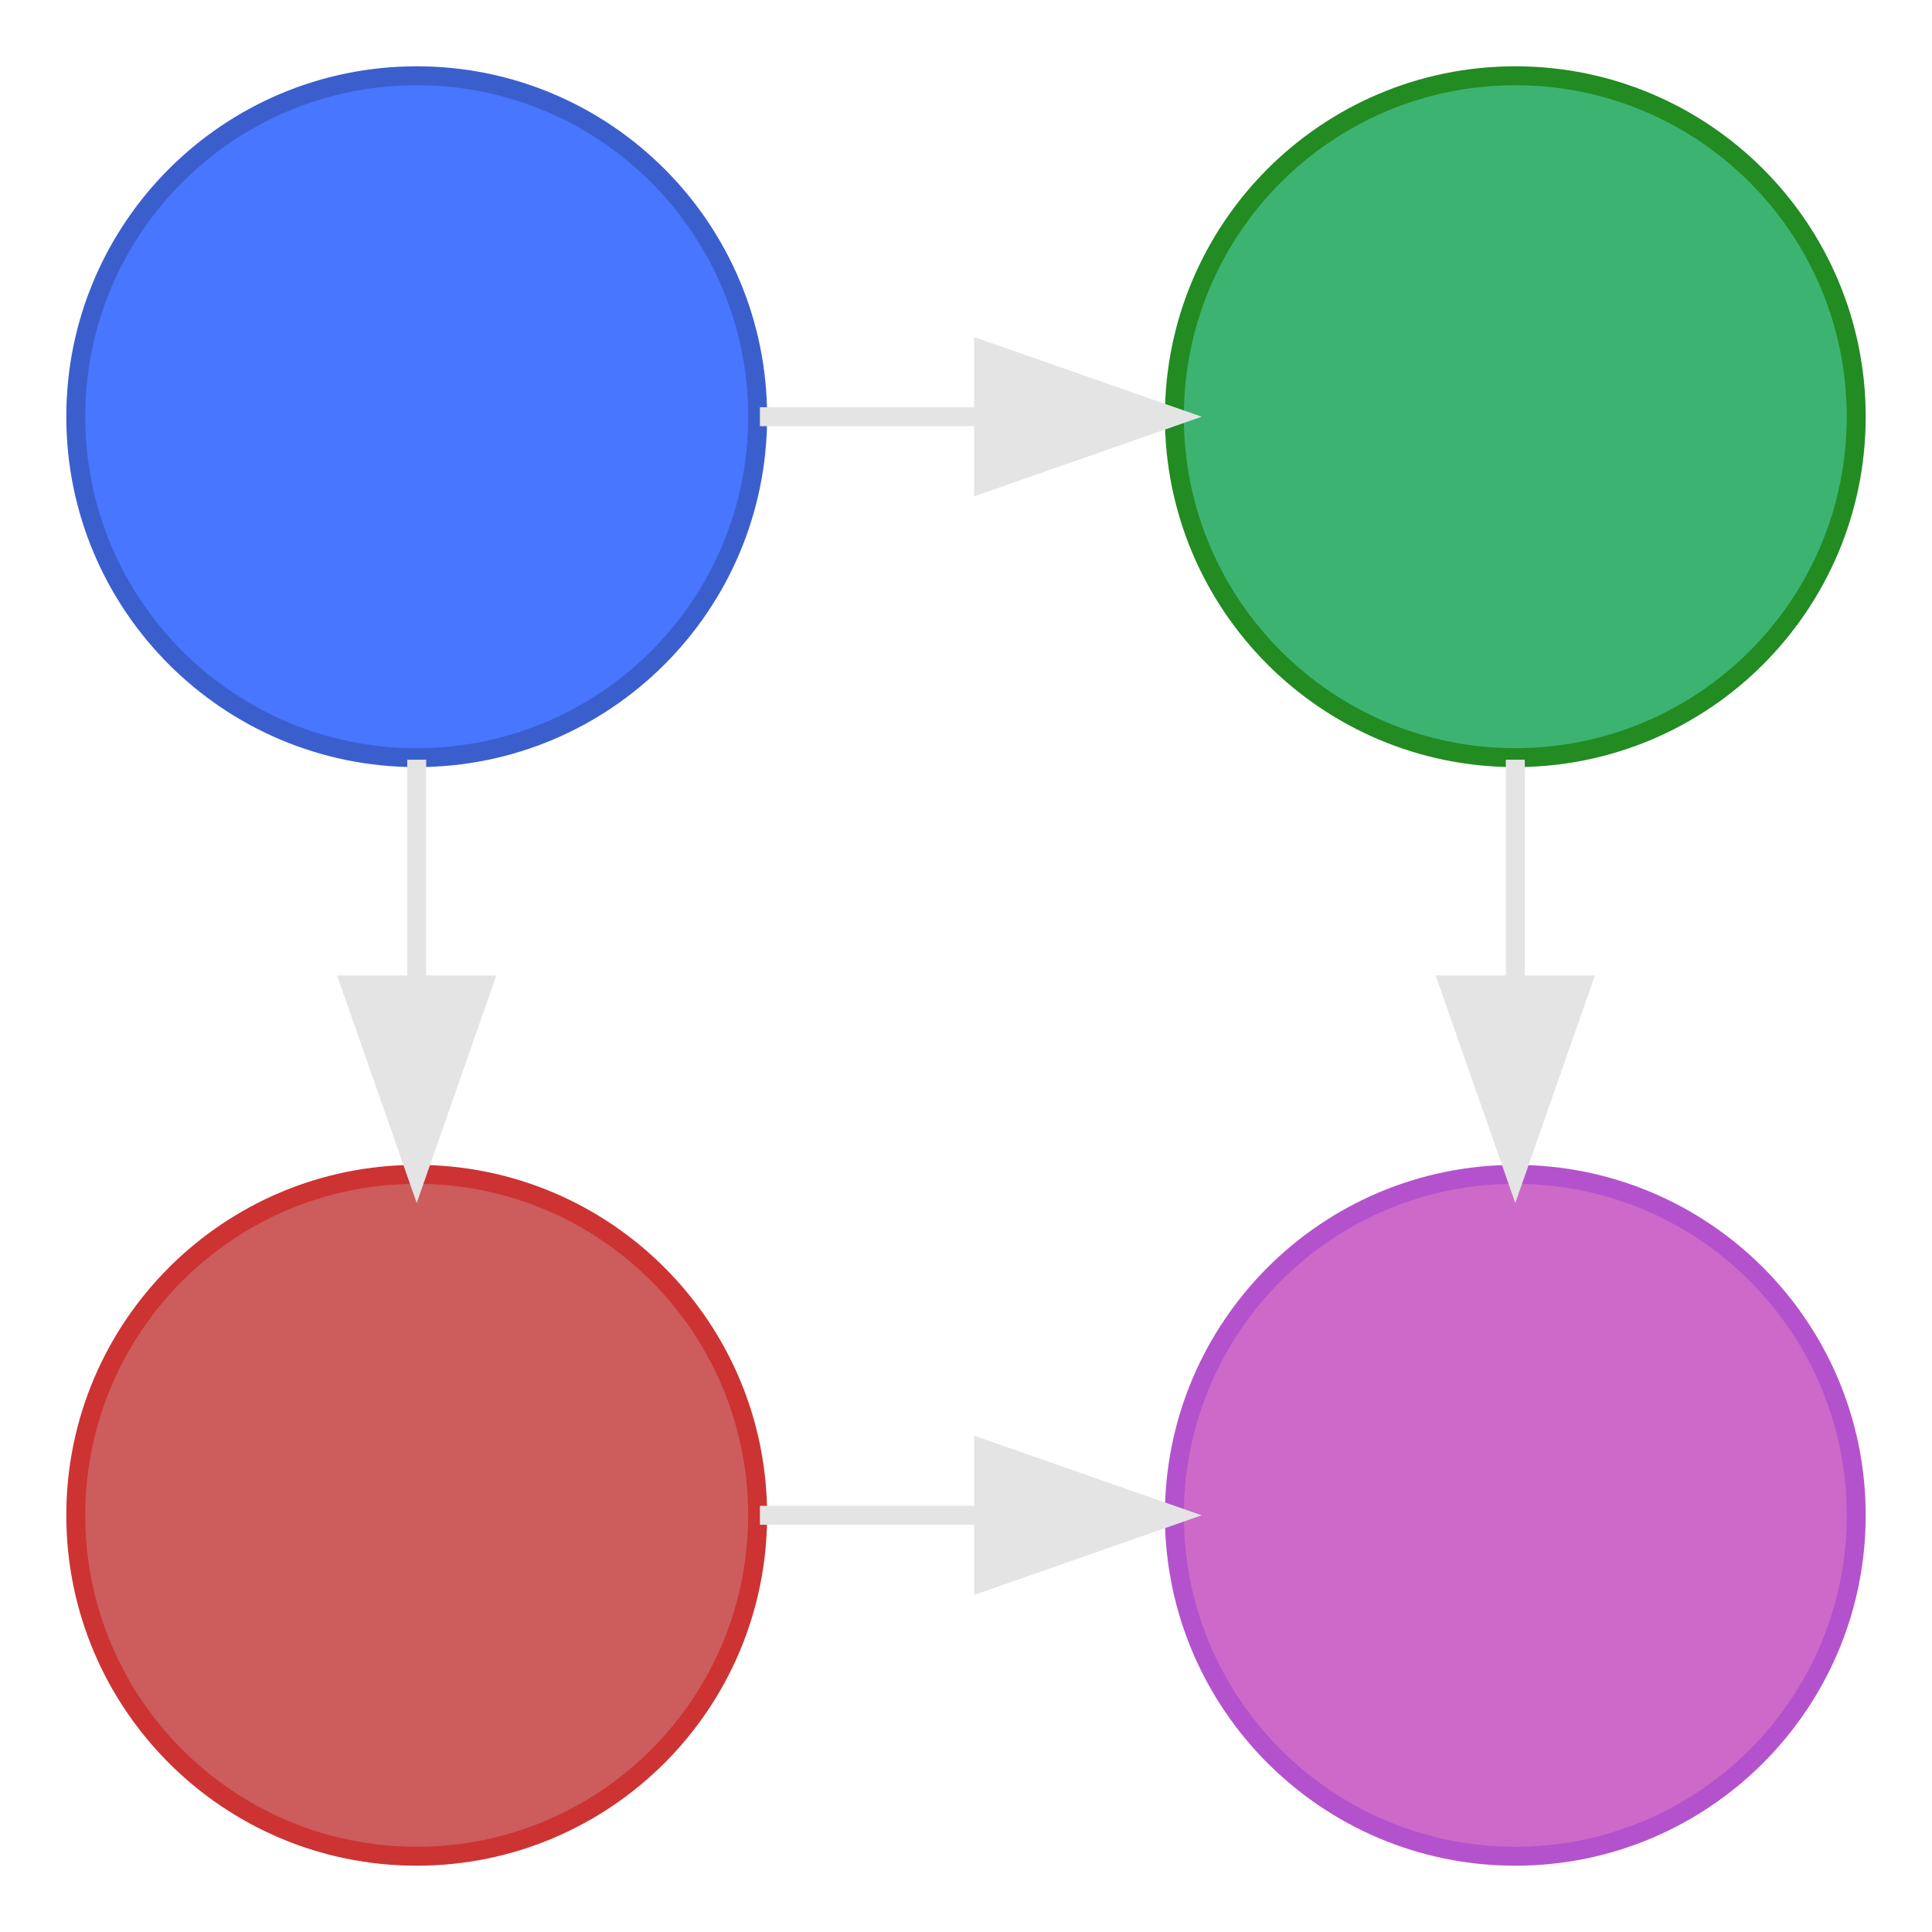
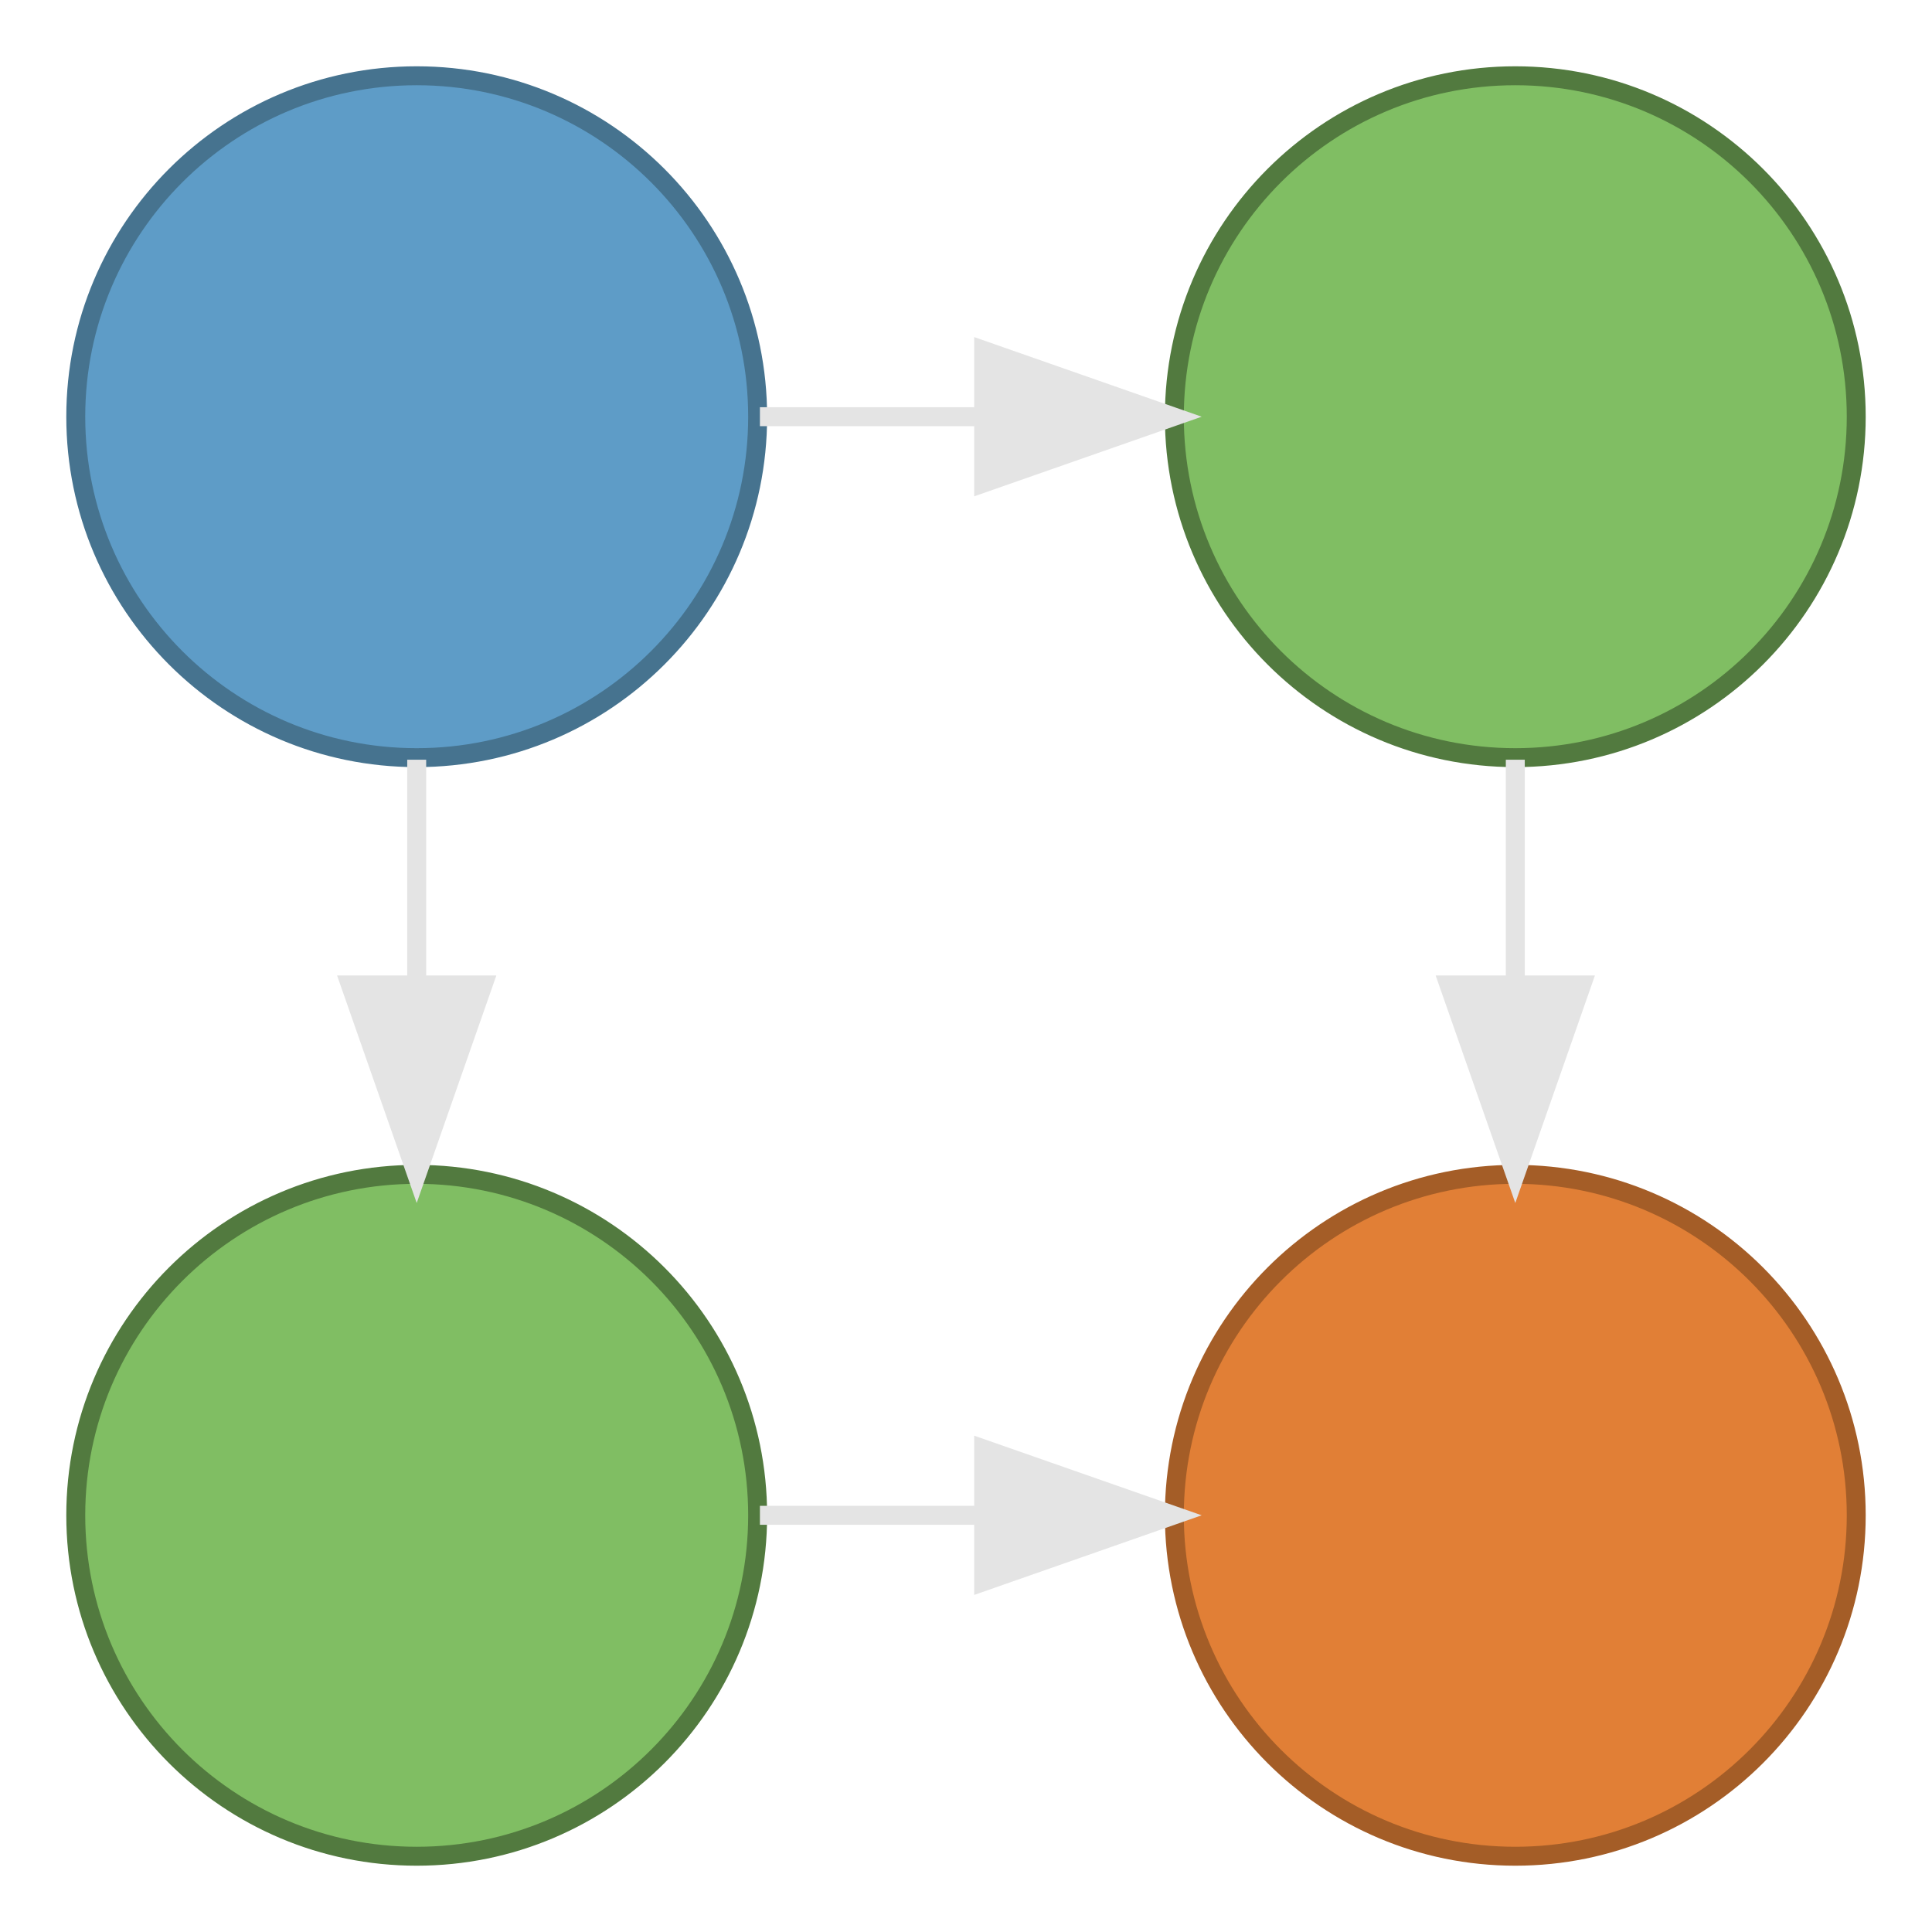
<svg xmlns="http://www.w3.org/2000/svg" id="svg53" version="1.1" viewBox="0.00 0.00 102.00 102.00" height="102pt" width="102pt">
  <defs id="defs57" />
  <g transform="scale(1 1) rotate(0) translate(4 98)" class="graph" id="graph0">
    <g class="node" id="node1">
-       <ellipse id="ellipse6" ry="18" rx="18" cy="-76" cx="18" stroke="#3a5fcd" fill="#4876ff" />
+       <ellipse id="ellipse6" ry="18" rx="18" cy="-76" cx="18" stroke="#46738f" fill="#5e9cc7" />
    </g>
    <g class="node" id="node2">
-       <ellipse id="ellipse11" ry="18" rx="18" cy="-18" cx="18" stroke="#cd3333" fill="indianred" />
+       <ellipse id="ellipse11" ry="18" rx="18" cy="-18" cx="18" stroke="#527a3f" fill="#80be63" />
    </g>
    <g class="edge" id="edge2">
      <path style="stroke:#e4e4e4;stroke-opacity:1" id="path16" d="M18,-57.89C18,-54.2 18,-50.21 18,-46.24" stroke="black" fill="none" />
      <polygon style="fill:#e4e4e4;fill-opacity:1;stroke:#e4e4e4;stroke-opacity:1" id="polygon18" points="21.5,-46 18,-36 14.5,-46 21.5,-46" stroke="black" fill="black" />
    </g>
    <g class="node" id="node3">
-       <ellipse id="ellipse23" ry="18" rx="18" cy="-76" cx="76" stroke="forestgreen" fill="mediumseagreen" />
+       <ellipse id="ellipse23" ry="18" rx="18" cy="-76" cx="76" stroke="#527a3f" fill="#80be63" />
    </g>
    <g class="edge" id="edge1">
      <path style="stroke:#e4e4e4;stroke-opacity:1" id="path28" d="M36.12,-76C39.99,-76 43.85,-76 47.71,-76" stroke="black" fill="none" />
      <polygon style="stroke:#e4e4e4;stroke-opacity:1;fill:#e4e4e4;fill-opacity:1" id="polygon30" points="47.93,-79.5 57.93,-76 47.93,-72.5 47.93,-79.5" stroke="black" fill="black" />
    </g>
    <g class="node" id="node4">
-       <ellipse id="ellipse35" ry="18" rx="18" cy="-18" cx="76" stroke="#b452cd" fill="#cd69c9" />
+       <ellipse id="ellipse35" ry="18" rx="18" cy="-18" cx="76" stroke="#a45d27" fill="#e17f36" />
    </g>
    <g class="edge" id="edge3">
      <path style="stroke:#e4e4e4;stroke-opacity:1" id="path40" d="M36.12,-18C39.99,-18 43.85,-18 47.71,-18" stroke="black" fill="none" />
      <polygon style="stroke:#e4e4e4;stroke-opacity:1;fill:#e4e4e4;fill-opacity:1" id="polygon42" points="47.93,-21.5 57.93,-18 47.93,-14.5 47.93,-21.5" stroke="black" fill="black" />
    </g>
    <g class="edge" id="edge4">
      <path style="stroke:#e4e4e4;stroke-opacity:1" id="path47" d="M76,-57.89C76,-54.2 76,-50.21 76,-46.24" stroke="black" fill="none" />
      <polygon style="stroke:#e4e4e4;stroke-opacity:1;fill:#e4e4e4;fill-opacity:1" id="polygon49" points="79.5,-46 76,-36 72.5,-46 79.5,-46" stroke="black" fill="black" />
    </g>
  </g>
</svg>
